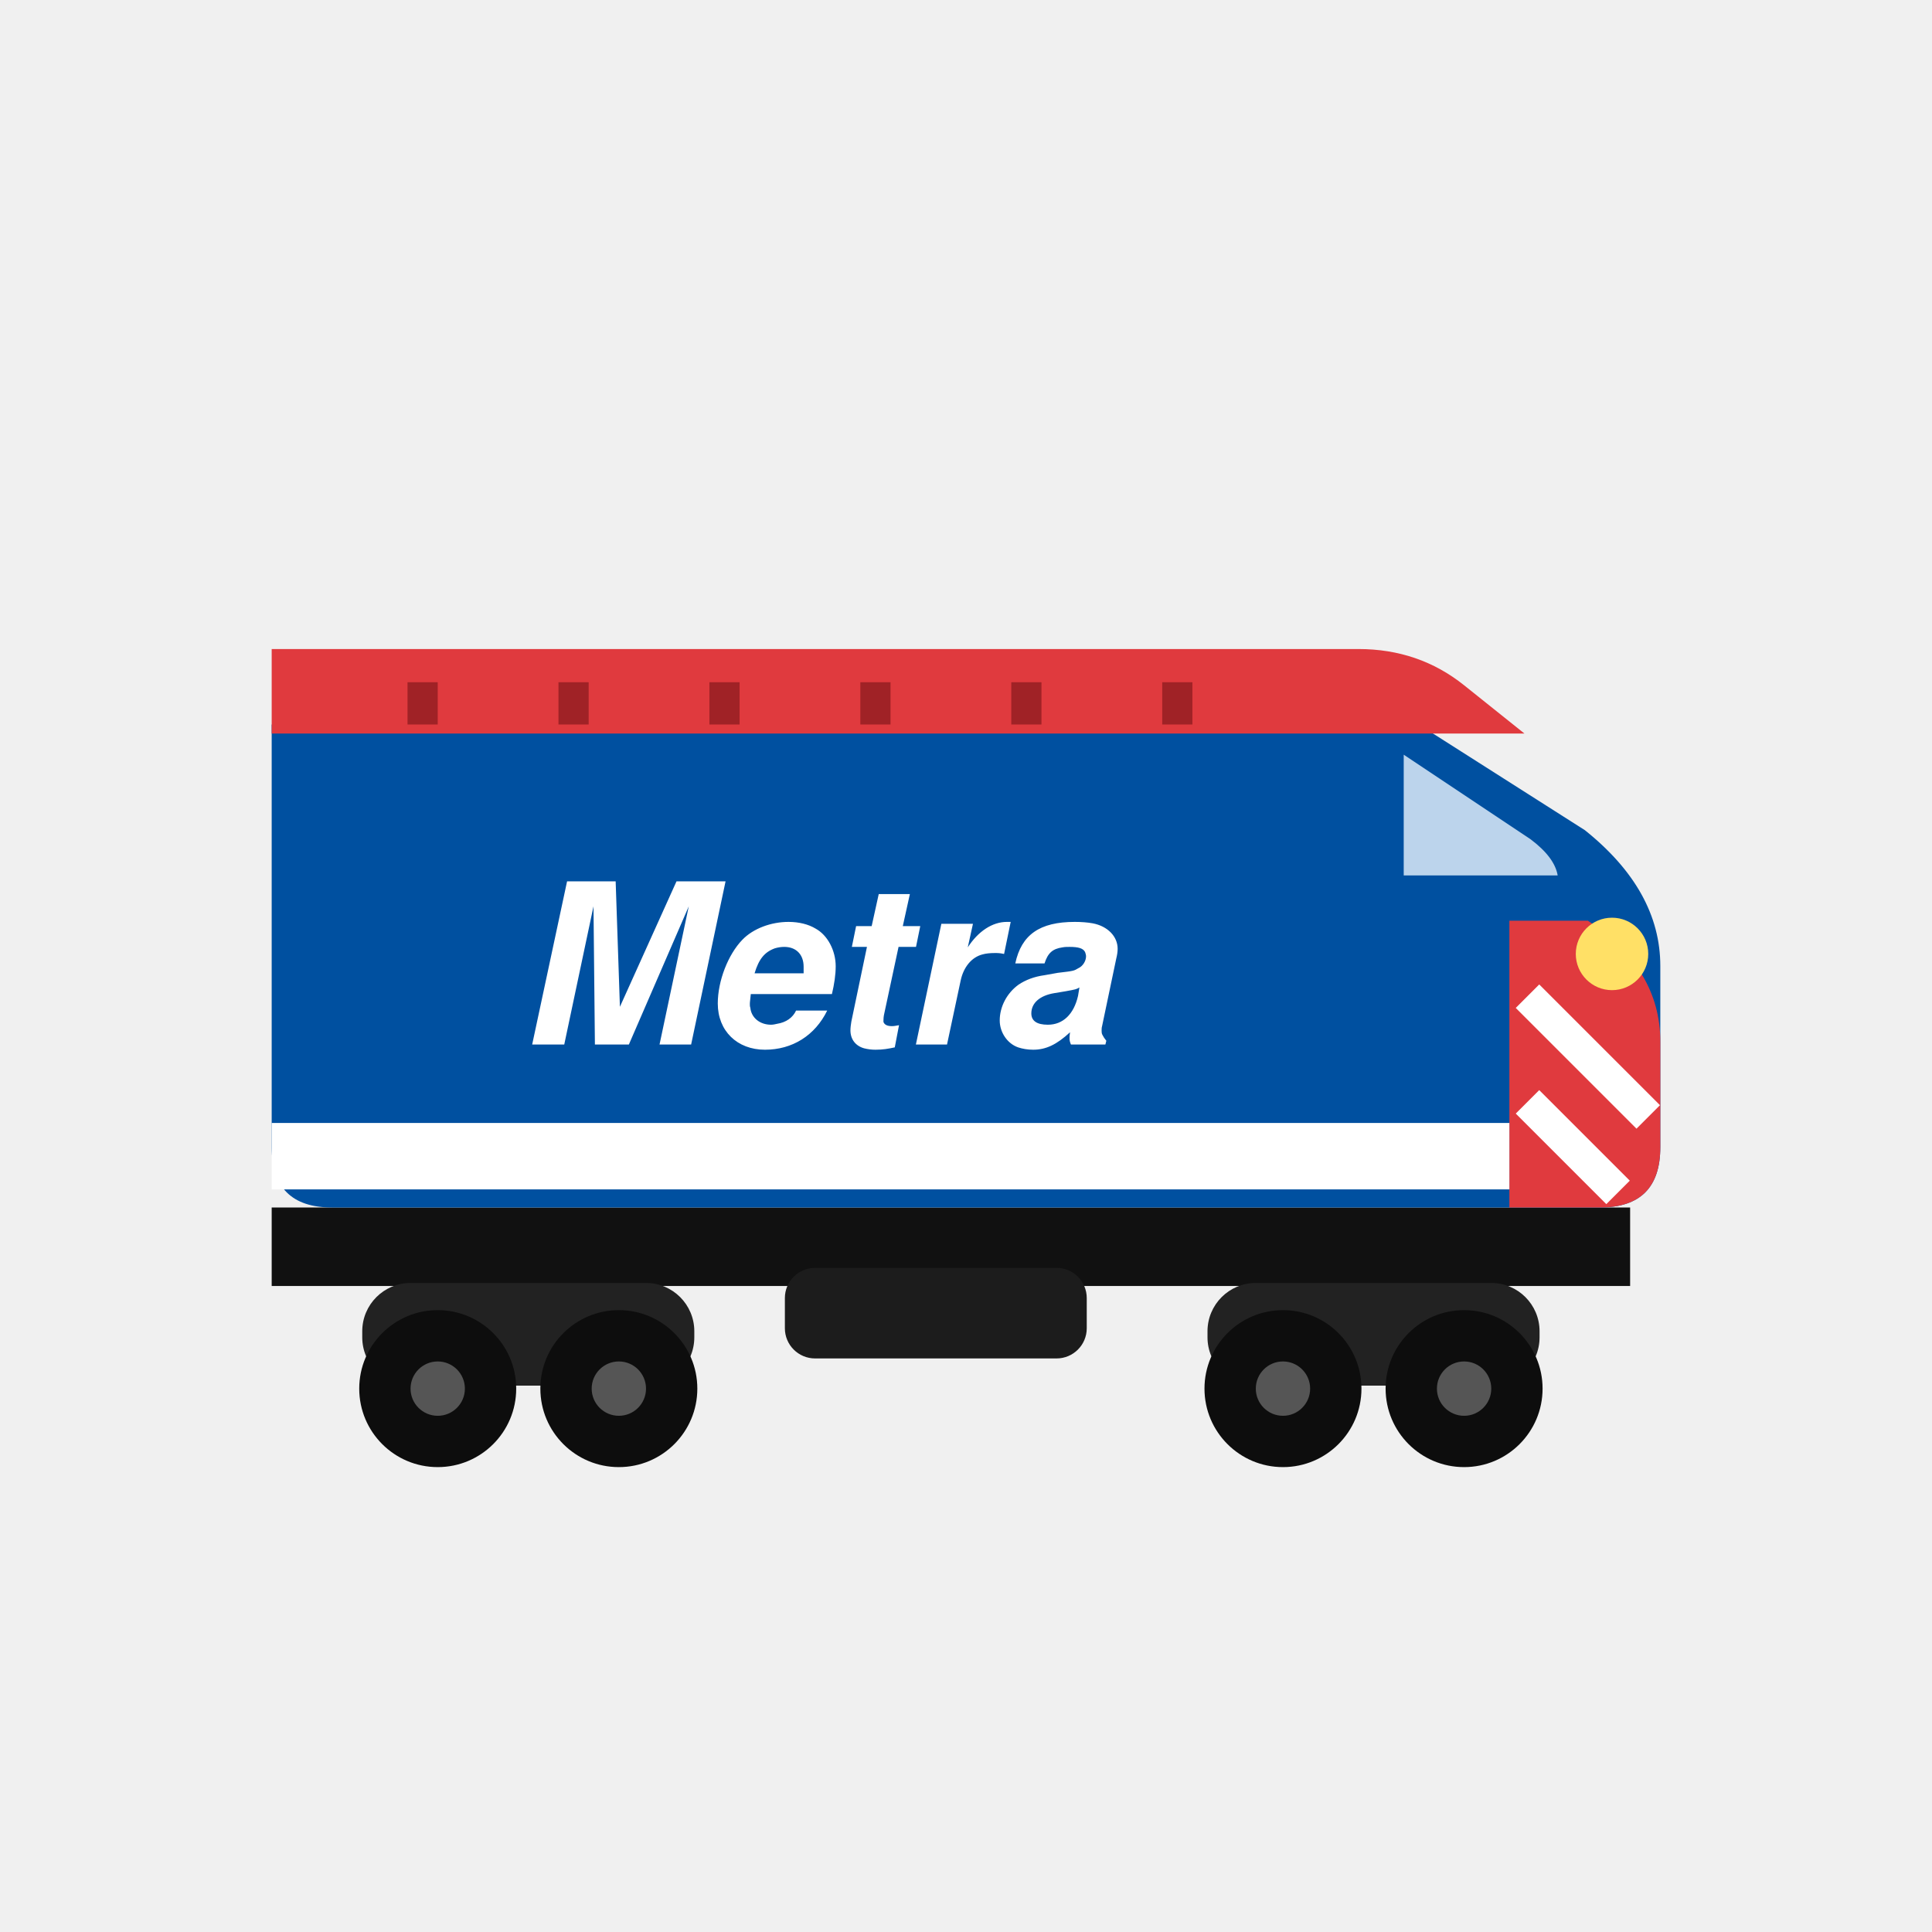
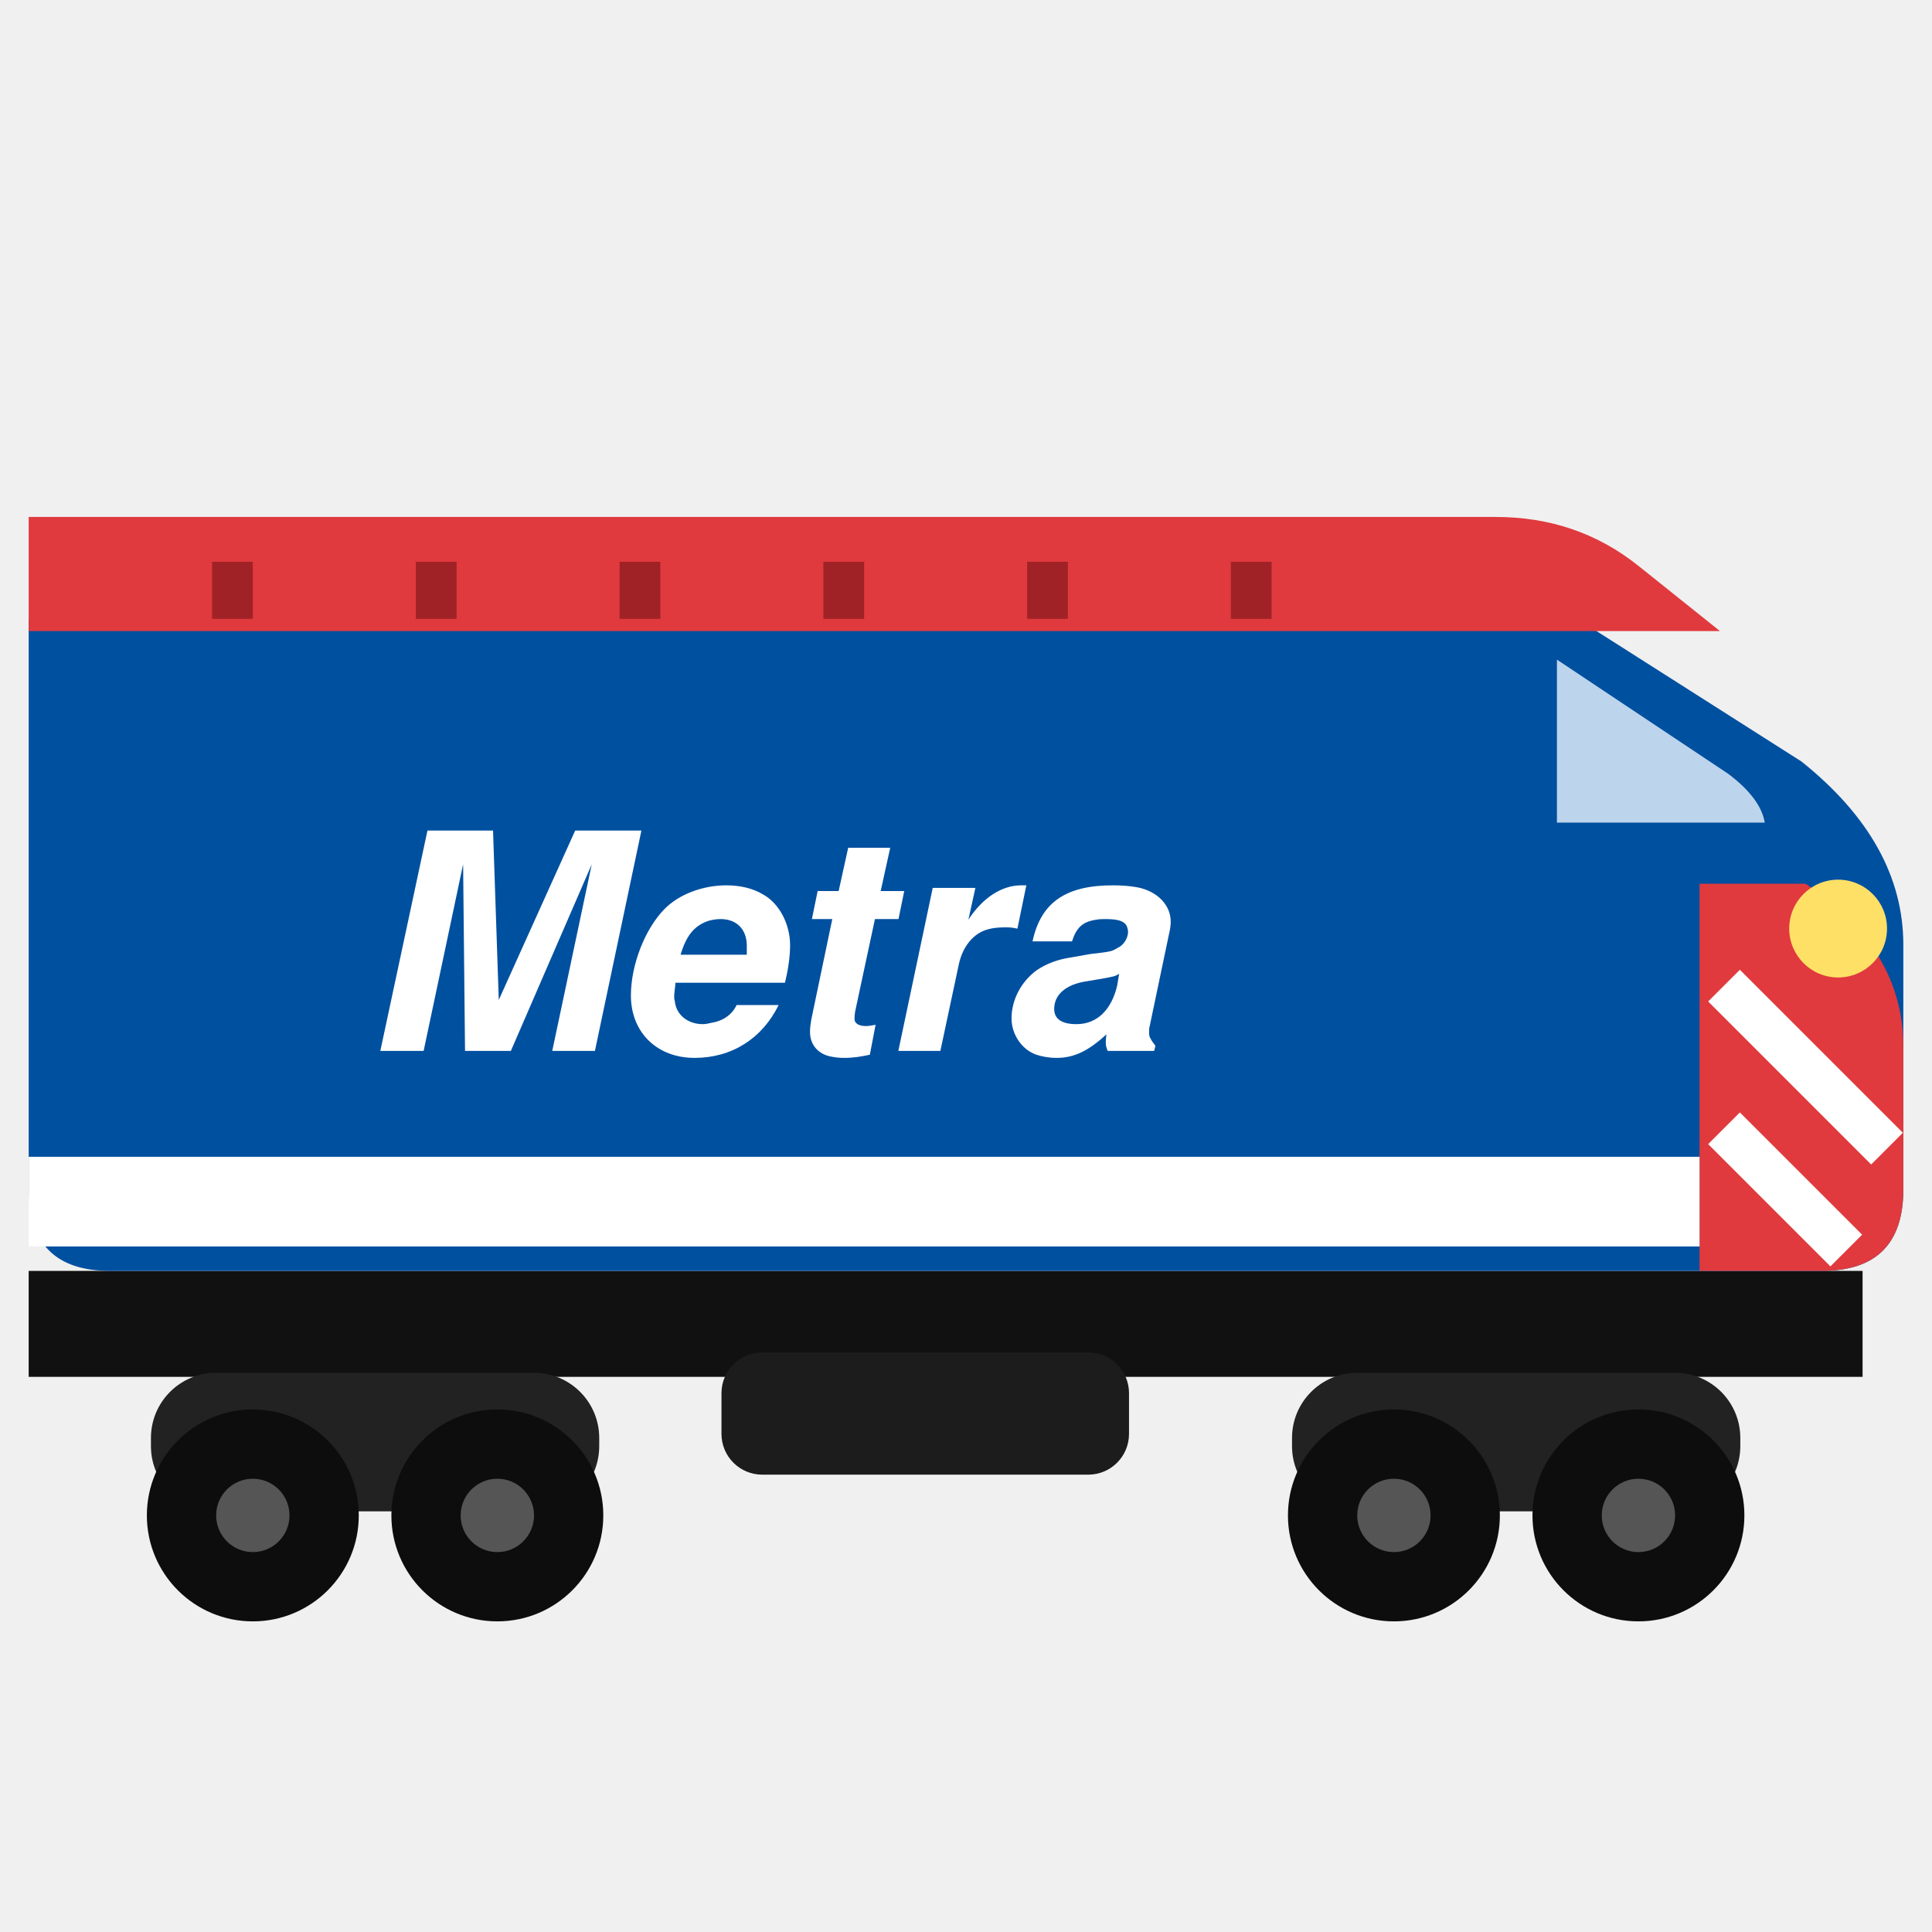
<svg xmlns="http://www.w3.org/2000/svg" viewBox="0 0 64 64">
-   <g>
-     <rect x="9" y="40" width="45" height="2.6" fill="#111111" />
-     <rect x="26" y="42" width="10" height="3" rx="1" fill="#1c1c1c" />
-     <rect x="12" y="42.5" width="11" height="3.4" rx="1.6" fill="#222222" />
-     <rect x="40" y="42.5" width="11" height="3.4" rx="1.6" fill="#222222" />
-     <g fill="#0d0d0d">
-       <circle cx="14.5" cy="46" r="2.6" />
-       <circle cx="20.5" cy="46" r="2.6" />
-       <circle cx="42.5" cy="46" r="2.6" />
-       <circle cx="48.5" cy="46" r="2.6" />
+   <g transform="translate(32,34) scale(1.35) translate(-32,-34)">
+     <g>
+       <rect x="9" y="40" width="45" height="2.6" fill="#111111" />
+       <rect x="26" y="42" width="10" height="3" rx="1" fill="#1c1c1c" />
+       <rect x="12" y="42.5" width="11" height="3.4" rx="1.6" fill="#222222" />
+       <rect x="40" y="42.5" width="11" height="3.4" rx="1.6" fill="#222222" />
+       <g fill="#0d0d0d">
+         <circle cx="14.5" cy="46" r="2.6" />
+         <circle cx="20.5" cy="46" r="2.6" />
+         <circle cx="42.5" cy="46" r="2.6" />
+         <circle cx="48.5" cy="46" r="2.6" />
+       </g>
+       <g fill="#555555">
+         <circle cx="14.5" cy="46" r=".9" />
+         <circle cx="20.5" cy="46" r=".9" />
+         <circle cx="42.5" cy="46" r=".9" />
+         <circle cx="48.5" cy="46" r=".9" />
+       </g>
+       <path d="M9 24 h38 l5.5 3.5 q2.5 2 2.5 4.5 v6 q0 2 -2 2 h-42 q-2 0 -2 -2 z" fill="#0050a0" />
+       <path d="M9 21.5 h36 q2 0 3.5 1.2 l2 1.6 -41.5 0 z" fill="#e03a3e" />
+       <g stroke="#a02226" stroke-width="1">
+         <line x1="14" y1="22.6" x2="14" y2="24" />
+         <line x1="19" y1="22.6" x2="19" y2="24" />
+         <line x1="24" y1="22.6" x2="24" y2="24" />
+         <line x1="29" y1="22.6" x2="29" y2="24" />
+         <line x1="34" y1="22.6" x2="34" y2="24" />
+         <line x1="39" y1="22.6" x2="39" y2="24" />
+       </g>
+       <path d="M46.5 25 l4.2 2.8 q.8 .6 .9 1.2 l-5.1 0 z" fill="#bcd4ec" />
+       <path d="M52.6 30.5 q2.4 1.6 2.4 4v3.5 q0 2 -2 2 h-3 v-9.5 z" fill="#e03a3e" />
+       <g stroke="#ffffff" stroke-width="1.1">
+         <line x1="50.6" y1="33" x2="54.6" y2="37" />
+         <line x1="50.6" y1="36.5" x2="53.6" y2="39.5" />
+       </g>
+       <rect x="9" y="37.2" width="41" height="2.2" fill="#ffffff" />
+       <text x="27" y="34.6" font-family="Helvetica, Arial, sans-serif" font-size="7.4" font-weight="bold" font-style="italic" fill="#ffffff" text-anchor="middle">Metra</text>
+       <circle cx="53.4" cy="31.6" r="1.2" fill="#ffe066" />
    </g>
-     <g fill="#555555">
-       <circle cx="14.5" cy="46" r=".9" />
-       <circle cx="20.5" cy="46" r=".9" />
-       <circle cx="42.5" cy="46" r=".9" />
-       <circle cx="48.5" cy="46" r=".9" />
-     </g>
-     <path d="M9 24 h38 l5.5 3.5 q2.5 2 2.5 4.5 v6 q0 2 -2 2 h-42 q-2 0 -2 -2 z" fill="#0050a0" />
-     <path d="M9 21.5 h36 q2 0 3.5 1.2 l2 1.6 -41.5 0 z" fill="#e03a3e" />
-     <g stroke="#a02226" stroke-width="1">
-       <line x1="14" y1="22.6" x2="14" y2="24" />
-       <line x1="19" y1="22.6" x2="19" y2="24" />
-       <line x1="24" y1="22.6" x2="24" y2="24" />
-       <line x1="29" y1="22.6" x2="29" y2="24" />
-       <line x1="34" y1="22.6" x2="34" y2="24" />
-       <line x1="39" y1="22.6" x2="39" y2="24" />
-     </g>
-     <path d="M46.5 25 l4.2 2.8 q.8 .6 .9 1.2 l-5.1 0 z" fill="#bcd4ec" />
-     <path d="M52.6 30.5 q2.4 1.6 2.4 4v3.5 q0 2 -2 2 h-3 v-9.5 z" fill="#e03a3e" />
-     <g stroke="#ffffff" stroke-width="1.1">
-       <line x1="50.6" y1="33" x2="54.6" y2="37" />
-       <line x1="50.6" y1="36.5" x2="53.6" y2="39.5" />
-     </g>
-     <rect x="9" y="37.2" width="41" height="2.2" fill="#ffffff" />
-     <text x="27" y="34.6" font-family="Helvetica, Arial, sans-serif" font-size="7.4" font-weight="bold" font-style="italic" fill="#ffffff" text-anchor="middle">Metra</text>
-     <circle cx="53.4" cy="31.6" r="1.2" fill="#ffe066" />
  </g>
</svg>
